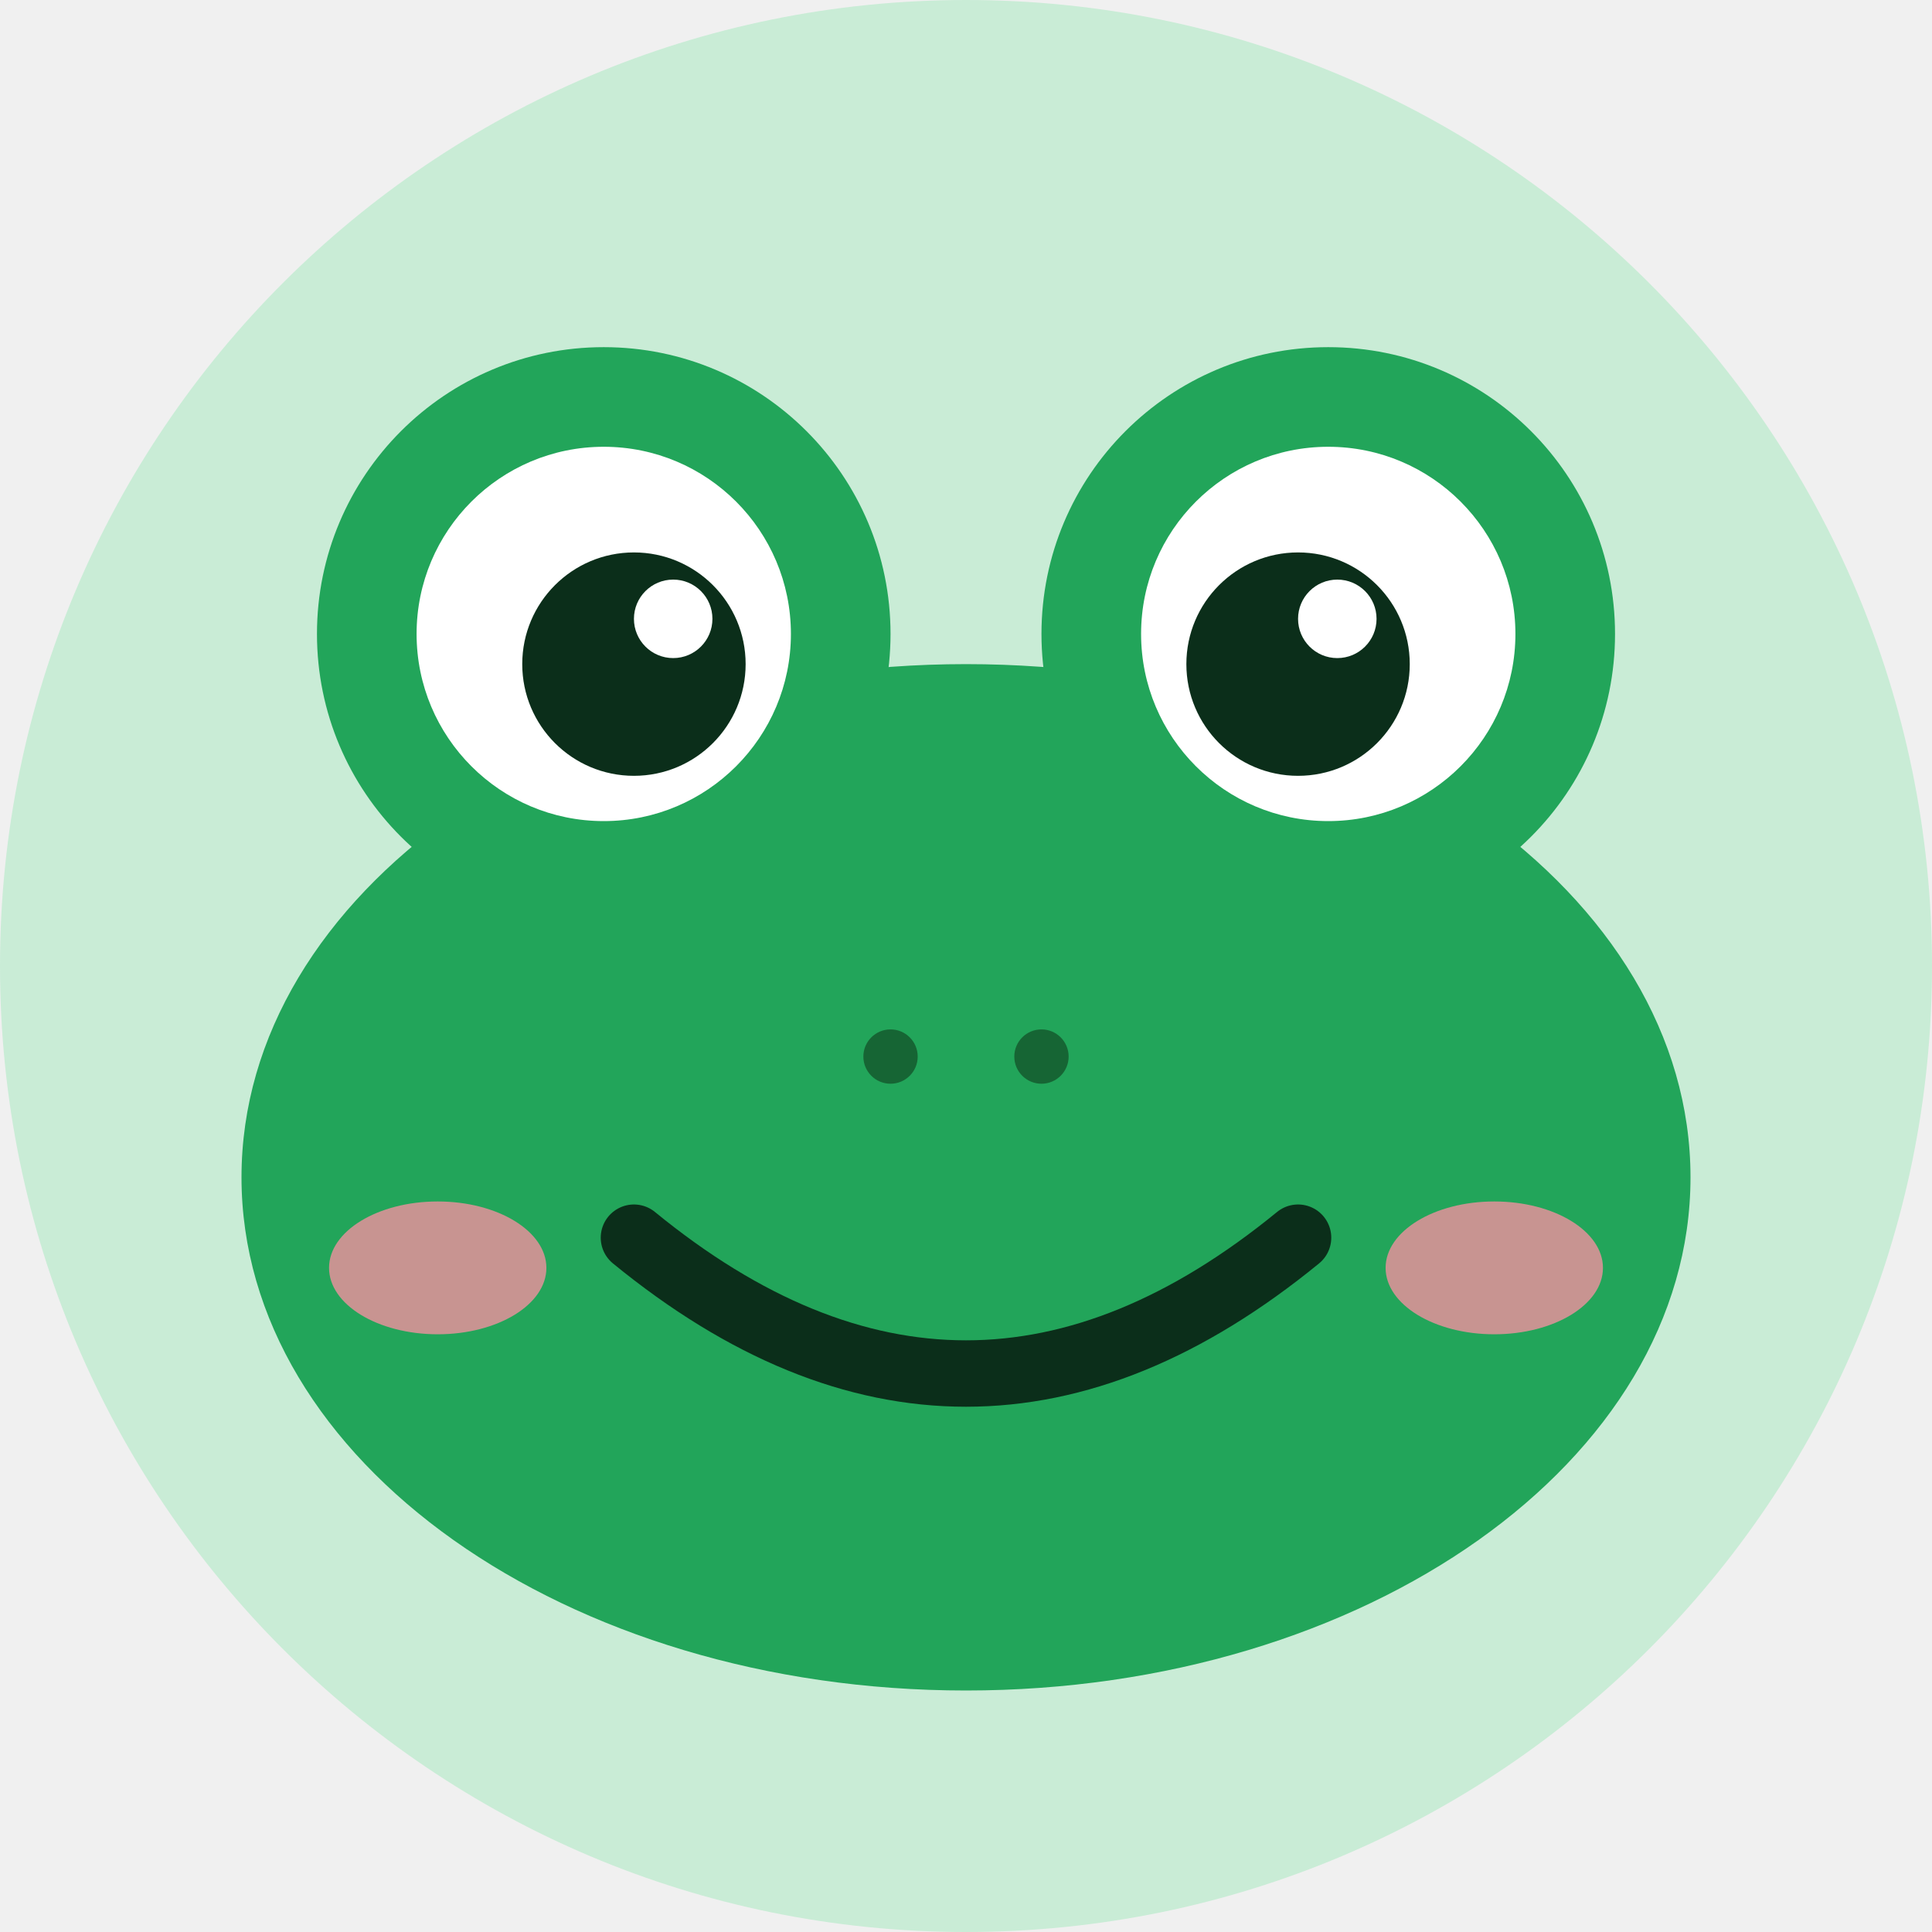
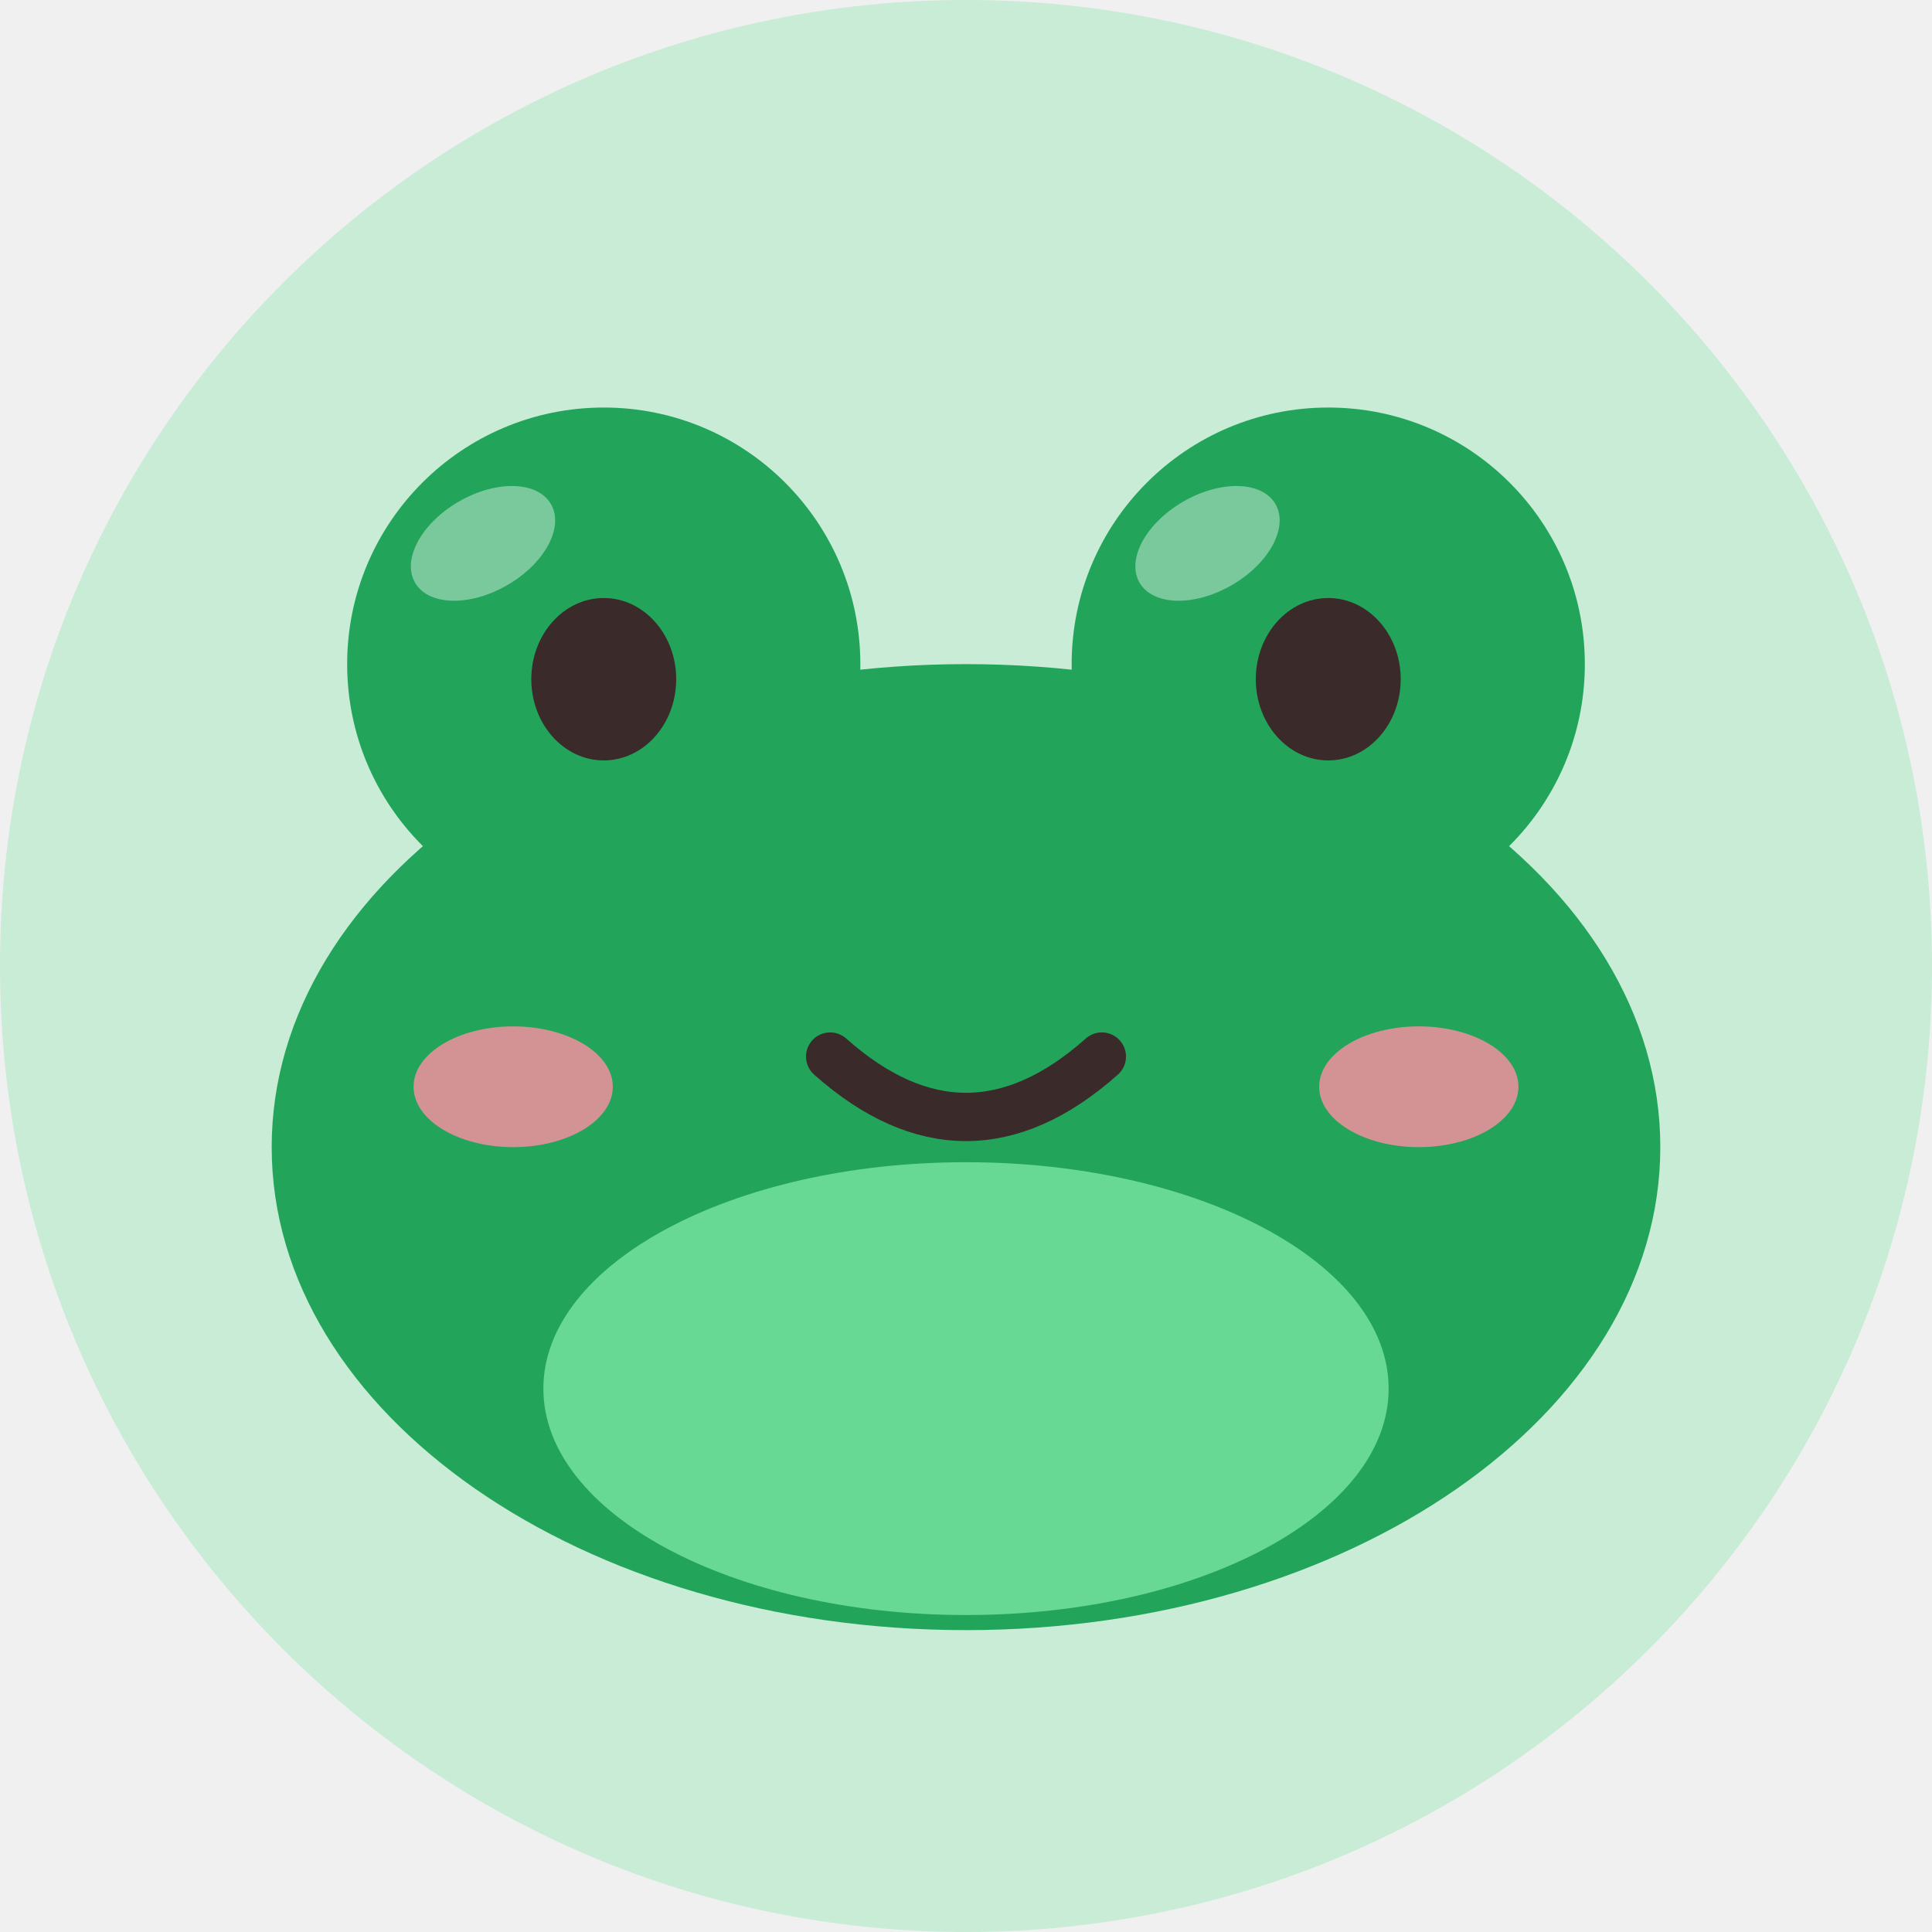
<svg xmlns="http://www.w3.org/2000/svg" viewBox="0 0 64 64" data-hue="green">
  <circle cx="32" cy="32" r="32" fill="#c9ecd6" />
-   <circle cx="20" cy="21" r="9.5" fill="#22a55a" />
-   <circle cx="44" cy="21" r="9.5" fill="#22a55a" />
-   <ellipse cx="32" cy="39" rx="24" ry="17" fill="#22a55a" />
-   <circle cx="20" cy="21" r="6.2" fill="#fff" />
-   <circle cx="44" cy="21" r="6.2" fill="#fff" />
-   <circle cx="21" cy="22" r="3.7" fill="#0b2e1a" />
-   <circle cx="43" cy="22" r="3.7" fill="#0b2e1a" />
-   <circle cx="22.3" cy="20.5" r="1.3" fill="#fff" />
-   <circle cx="44.3" cy="20.5" r="1.3" fill="#fff" />
-   <circle cx="29.5" cy="35" r=".9" fill="#166534" />
-   <circle cx="34.5" cy="35" r=".9" fill="#166534" />
-   <path d="M21 41 Q32 50 43 41" fill="none" stroke="#0b2e1a" stroke-width="2.2" stroke-linecap="round" />
-   <ellipse cx="14.5" cy="42" rx="3.6" ry="2.2" fill="#ff8fa3" opacity=".75" />
-   <ellipse cx="49.5" cy="42" rx="3.6" ry="2.2" fill="#ff8fa3" opacity=".75" />
+   <circle cx="20" cy="22" r="8.5" fill="#22a55a" />
+   <circle cx="44" cy="22" r="8.5" fill="#22a55a" />
+   <ellipse cx="32" cy="38" rx="23" ry="16" fill="#22a55a" />
+   <ellipse cx="32" cy="46" rx="14" ry="7.5" fill="#86efac" opacity=".7" />
+   <ellipse cx="16" cy="18" rx="2.6" ry="1.6" fill="#fff" opacity="0.4" transform="rotate(-30 16 18)" />
+   <ellipse cx="40" cy="18" rx="2.6" ry="1.6" fill="#fff" opacity="0.4" transform="rotate(-30 40 18)" />
+   <ellipse cx="20" cy="22.5" rx="2.4" ry="2.69" fill="#3a2a2a" />
+   <ellipse cx="44" cy="22.5" rx="2.4" ry="2.69" fill="#3a2a2a" />
+   <ellipse cx="17" cy="36.0" rx="3.3" ry="2" fill="#ff8fa3" opacity="0.8" />
+   <ellipse cx="47" cy="36.0" rx="3.3" ry="2" fill="#ff8fa3" opacity="0.8" />
+   <path d="M27.5 35 q4.5 4 9 0" fill="none" stroke="#3a2a2a" stroke-width="1.6" stroke-linecap="round" />
</svg>
